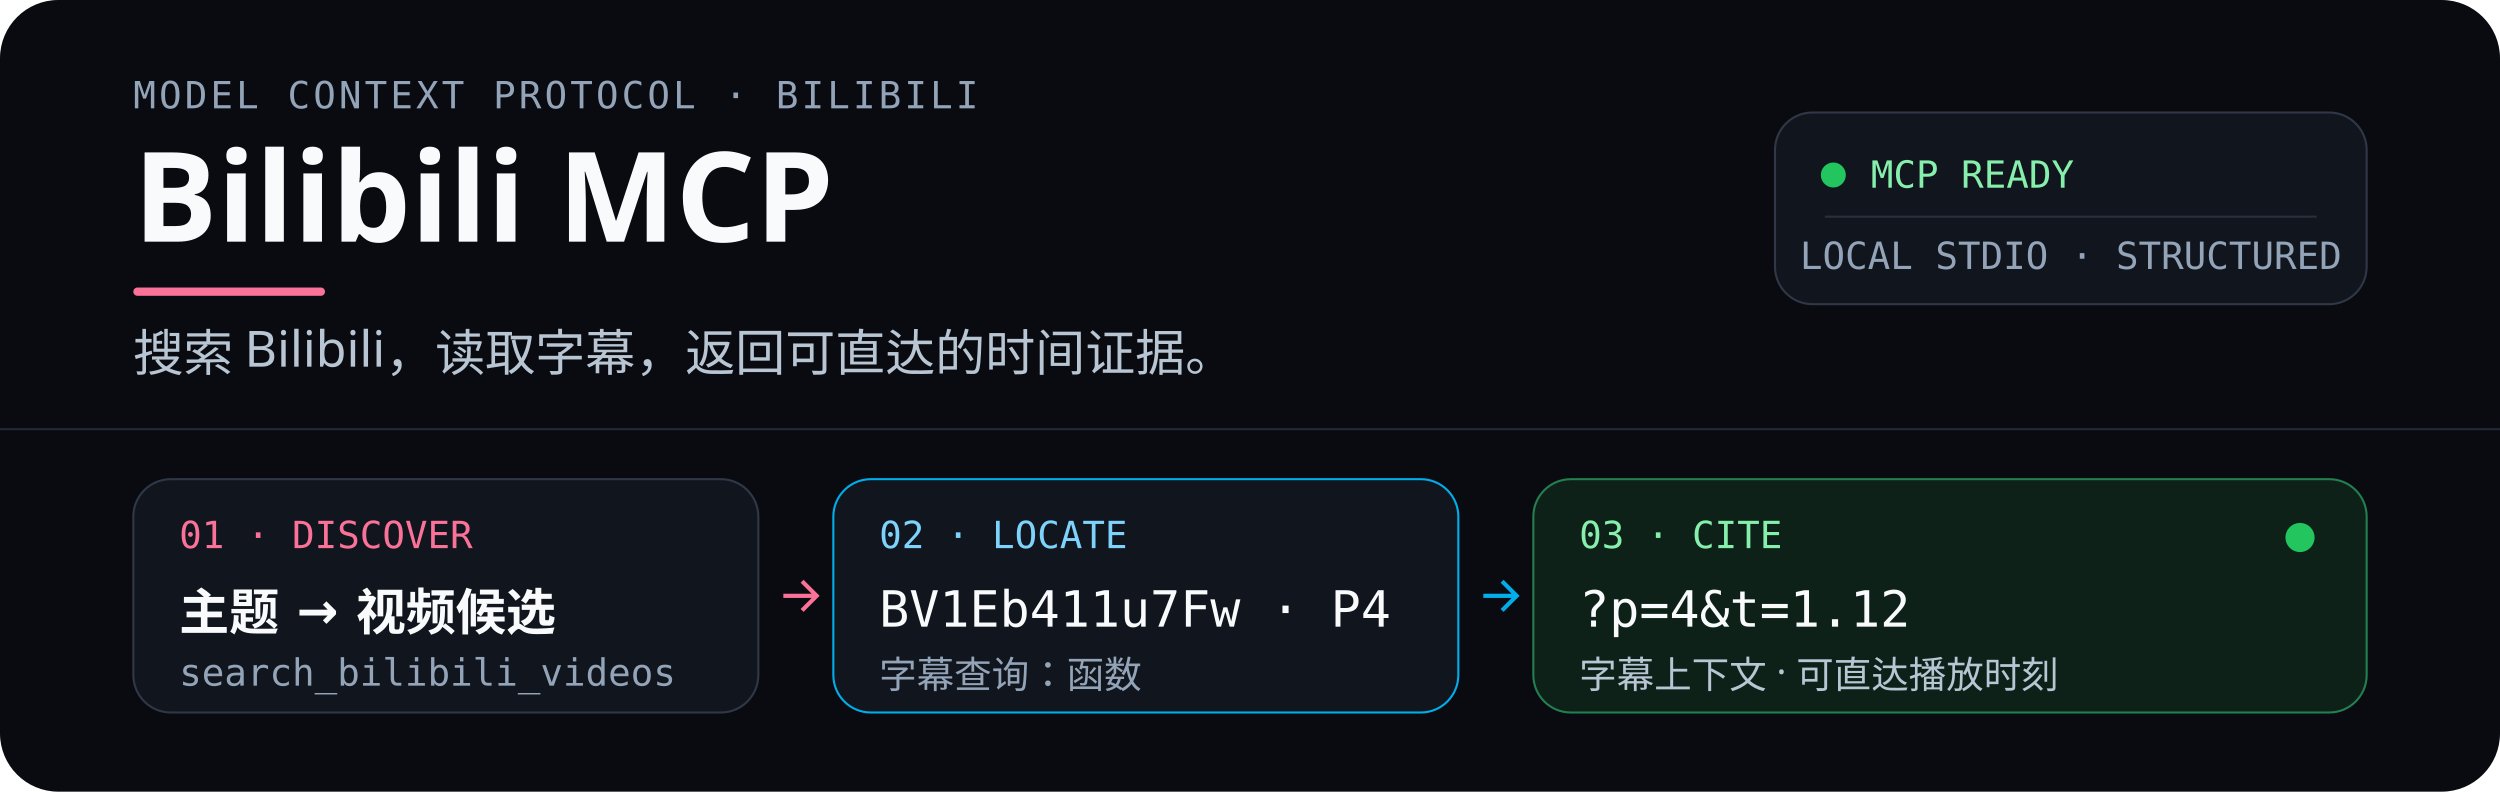
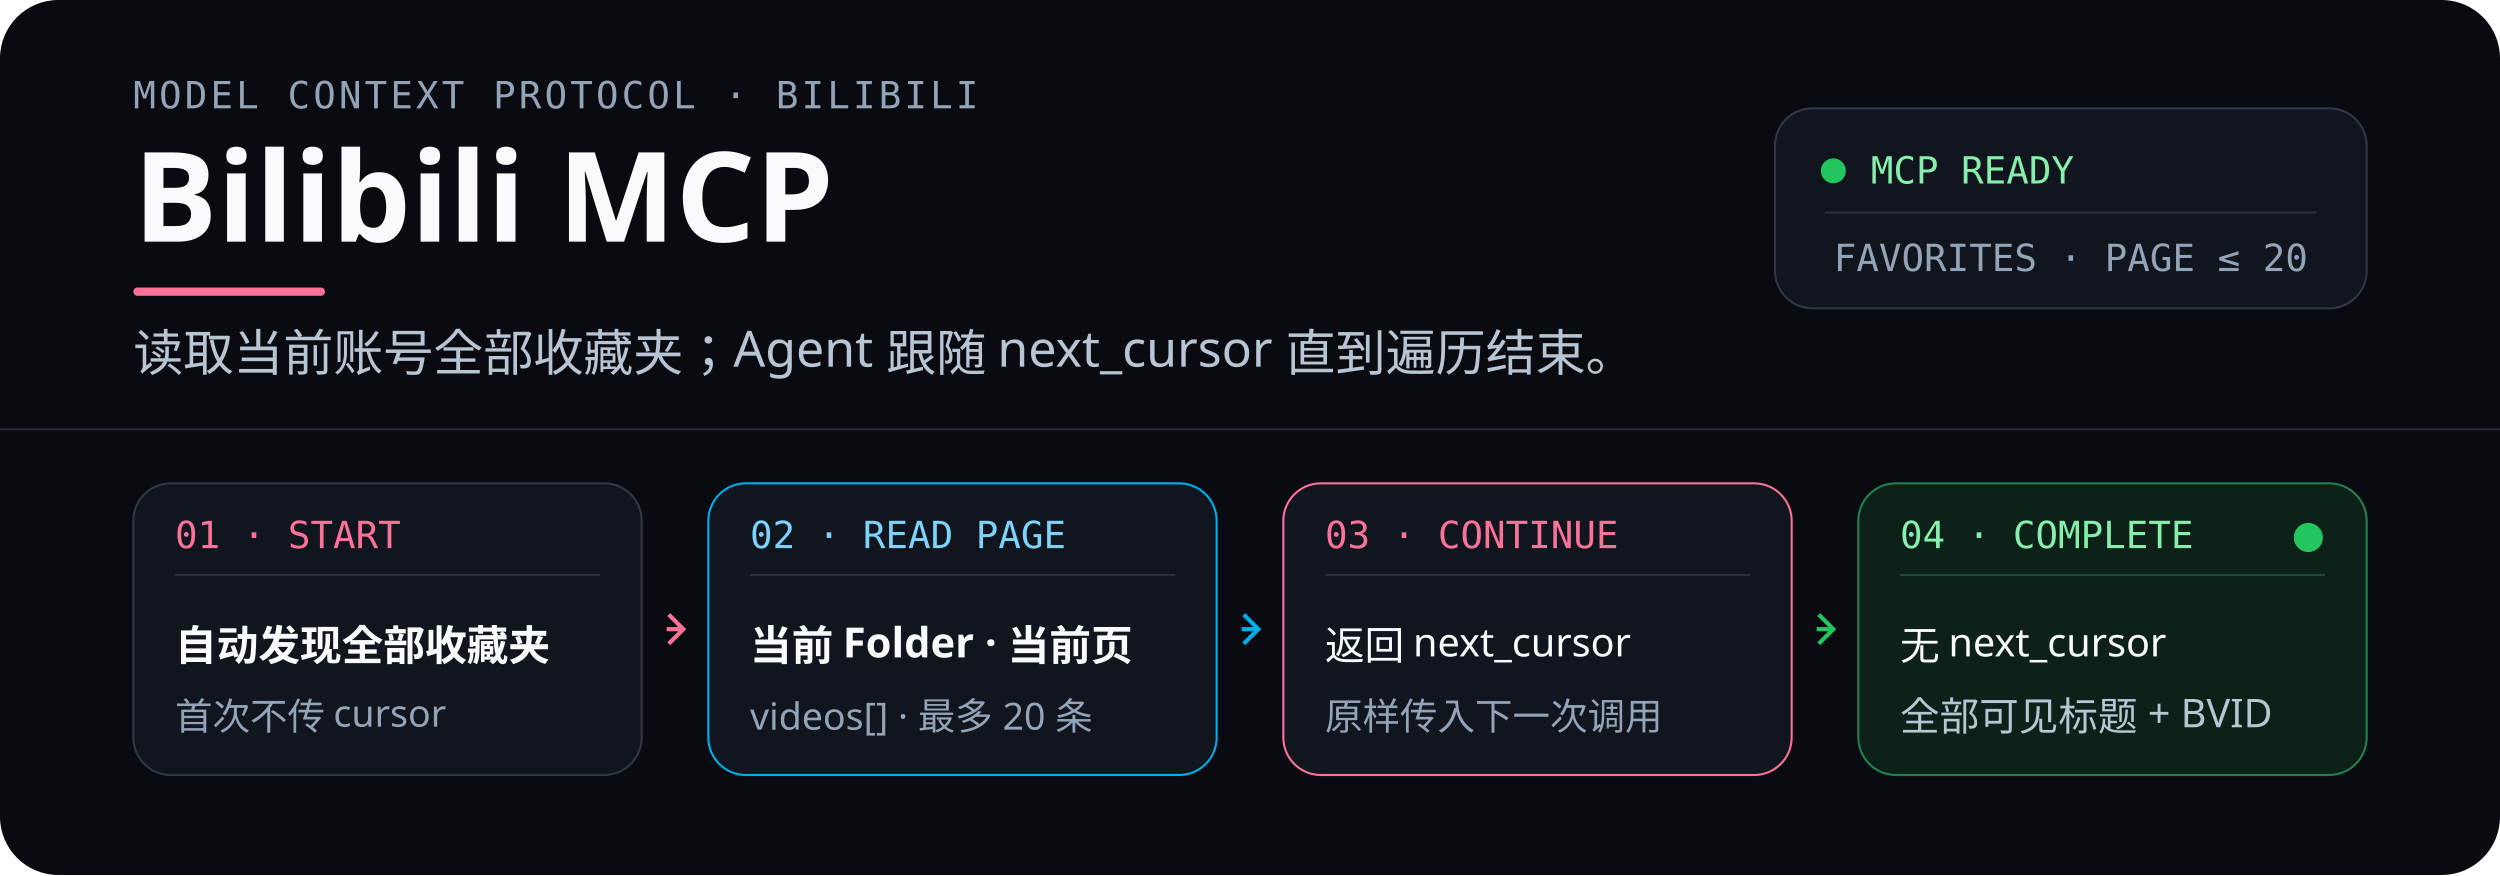
- <svg xmlns="http://www.w3.org/2000/svg" width="1200" height="380" viewBox="0 0 1200 380" role="img" aria-labelledby="title desc">
-   <rect width="1200" height="380" rx="28" fill="#090b10" />
+ <svg xmlns="http://www.w3.org/2000/svg" width="1200" height="420" viewBox="0 0 1200 420" role="img" aria-labelledby="title desc">
+   <rect width="1200" height="420" rx="28" fill="#090b10" />
  <path d="M0 206H1200" stroke="#232936" />
  <g id="title-block">
    <text x="64" y="52" fill="#93a4b8" font-family="Cascadia Mono, Consolas, SFMono-Regular, Menlo, monospace" font-size="18" letter-spacing="1.5">MODEL CONTEXT PROTOCOL · BILIBILI</text>
    <text x="64" y="116" fill="#f8fafc" font-family="Segoe UI, Microsoft YaHei, PingFang SC, sans-serif" font-size="60" font-weight="700">Bilibili MCP</text>
    <rect x="64" y="138" width="92" height="4" rx="2" fill="#fb7299" />
-     <text x="64" y="178" fill="#b8c5d3" font-family="Segoe UI, Microsoft YaHei, PingFang SC, sans-serif" font-size="24">搜索 Bilibili，读取字幕，返回可直达的时间证据。</text>
+     <text x="64" y="178" fill="#b8c5d3" font-family="Segoe UI, Microsoft YaHei, PingFang SC, sans-serif" font-size="24">读取当前账号全部收藏夹；Agent 跟随 next_cursor 直到遍历结束。</text>
  </g>
-   <g id="status" transform="translate(852 54)">
-     <rect width="284" height="92" rx="18" fill="#11151d" stroke="#303746" />
+   <g id="status" transform="translate(852 52)">
+     <rect width="284" height="96" rx="18" fill="#11151d" stroke="#303746" />
    <circle cx="28" cy="30" r="6" fill="#22c55e" />
    <text x="46" y="31" dominant-baseline="middle" fill="#86efac" font-family="Cascadia Mono, Consolas, SFMono-Regular, Menlo, monospace" font-size="18">MCP READY</text>
    <path d="M24 50H260" stroke="#29303c" />
-     <text x="142" y="70" dominant-baseline="middle" text-anchor="middle" fill="#93a4b8" font-family="Cascadia Mono, Consolas, SFMono-Regular, Menlo, monospace" font-size="18">LOCAL STDIO · STRUCTURED</text>
+     <text x="142" y="73" dominant-baseline="middle" text-anchor="middle" fill="#93a4b8" font-family="Cascadia Mono, Consolas, SFMono-Regular, Menlo, monospace" font-size="18">FAVORITES · PAGE ≤ 20</text>
  </g>
-   <g id="evidence-strip" transform="translate(64 230)">
-     <g id="discover">
-       <rect width="300" height="112" rx="18" fill="#11151d" stroke="#303746" />
-       <text x="22" y="28" dominant-baseline="middle" fill="#fb7299" font-family="Cascadia Mono, Consolas, SFMono-Regular, Menlo, monospace" font-size="18">01 · DISCOVER</text>
-       <text x="22" y="64" dominant-baseline="middle" fill="#f8fafc" font-family="Segoe UI, Microsoft YaHei, PingFang SC, sans-serif" font-size="24" font-weight="600">主题 → 视频候选</text>
-       <text x="22" y="94" dominant-baseline="middle" fill="#93a4b8" font-family="Cascadia Mono, Consolas, SFMono-Regular, Menlo, monospace" font-size="18">search_bilibili_videos</text>
+   <g id="favorites-flow" transform="translate(64 232)">
+     <g id="start">
+       <rect width="244" height="140" rx="18" fill="#11151d" stroke="#303746" />
+       <text x="20" y="26" dominant-baseline="middle" fill="#fb7299" font-family="Cascadia Mono, Consolas, SFMono-Regular, Menlo, monospace" font-size="18">01 · START</text>
+       <path d="M20 44H224" stroke="#29303c" />
+       <text x="20" y="78" dominant-baseline="middle" fill="#f8fafc" font-family="Segoe UI, Microsoft YaHei, PingFang SC, sans-serif" font-size="20" font-weight="600">自动发现全部收藏夹</text>
+       <text x="20" y="112" dominant-baseline="middle" fill="#93a4b8" font-family="Segoe UI, Microsoft YaHei, PingFang SC, sans-serif" font-size="18">首次不传 cursor</text>
    </g>
-     <path d="M312 56H328M321 49L328 56L321 63" fill="none" stroke="#fb7299" stroke-width="2" />
-     <g id="locate" transform="translate(336 0)">
-       <rect width="300" height="112" rx="18" fill="#11151d" stroke="#00aeec" />
-       <text x="22" y="28" dominant-baseline="middle" fill="#7dd3fc" font-family="Cascadia Mono, Consolas, SFMono-Regular, Menlo, monospace" font-size="18">02 · LOCATE</text>
-       <text x="22" y="64" dominant-baseline="middle" fill="#f8fafc" font-family="Cascadia Mono, Consolas, SFMono-Regular, Menlo, monospace" font-size="24">BV1Eb411u7Fw · P4</text>
-       <text x="22" y="94" dominant-baseline="middle" fill="#93a4b8" font-family="Segoe UI, Microsoft YaHei, PingFang SC, sans-serif" font-size="18">字幕查询：函数</text>
+     <path d="M256 70H264M257 63L264 70L257 77" fill="none" stroke="#fb7299" stroke-width="2" />
+     <g id="read-page" transform="translate(276 0)">
+       <rect width="244" height="140" rx="18" fill="#11151d" stroke="#00aeec" />
+       <text x="20" y="26" dominant-baseline="middle" fill="#7dd3fc" font-family="Cascadia Mono, Consolas, SFMono-Regular, Menlo, monospace" font-size="18">02 · READ PAGE</text>
+       <path d="M20 44H224" stroke="#29303c" />
+       <text x="20" y="78" dominant-baseline="middle" fill="#f8fafc" font-family="Segoe UI, Microsoft YaHei, PingFang SC, sans-serif" font-size="20" font-weight="600">当前 Folder · 当前页</text>
+       <text x="20" y="112" dominant-baseline="middle" fill="#93a4b8" font-family="Segoe UI, Microsoft YaHei, PingFang SC, sans-serif" font-size="18">videos[] · 最多 20 条</text>
    </g>
-     <path d="M648 56H664M657 49L664 56L657 63" fill="none" stroke="#00aeec" stroke-width="2" />
-     <g id="cite" transform="translate(672 0)">
-       <rect width="400" height="112" rx="18" fill="#0d2118" stroke="#237f50" />
-       <text x="22" y="28" dominant-baseline="middle" fill="#86efac" font-family="Cascadia Mono, Consolas, SFMono-Regular, Menlo, monospace" font-size="18">03 · CITE</text>
-       <text x="22" y="64" dominant-baseline="middle" fill="#f8fafc" font-family="Cascadia Mono, Consolas, SFMono-Regular, Menlo, monospace" font-size="24">?p=4&amp;t=1.12</text>
-       <text x="22" y="94" dominant-baseline="middle" fill="#b8c5d3" font-family="Segoe UI, Microsoft YaHei, PingFang SC, sans-serif" font-size="18">字幕上下文 · 可直达播放时刻</text>
-       <circle cx="368" cy="28" r="7" fill="#22c55e" />
+     <path d="M532 70H540M533 63L540 70L533 77" fill="none" stroke="#00aeec" stroke-width="2" />
+     <g id="continue" transform="translate(552 0)">
+       <rect width="244" height="140" rx="18" fill="#11151d" stroke="#fb7299" />
+       <text x="20" y="26" dominant-baseline="middle" fill="#fb7299" font-family="Cascadia Mono, Consolas, SFMono-Regular, Menlo, monospace" font-size="18">03 · CONTINUE</text>
+       <path d="M20 44H224" stroke="#29303c" />
+       <text x="20" y="78" dominant-baseline="middle" fill="#f8fafc" font-family="Segoe UI, Microsoft YaHei, PingFang SC, sans-serif" font-size="19">返回 next_cursor</text>
+       <text x="20" y="112" dominant-baseline="middle" fill="#93a4b8" font-family="Segoe UI, Microsoft YaHei, PingFang SC, sans-serif" font-size="18">原样传入下一次调用</text>
+     </g>
+     <path d="M808 70H816M809 63L816 70L809 77" fill="none" stroke="#22c55e" stroke-width="2" />
+     <g id="complete" transform="translate(828 0)">
+       <rect width="244" height="140" rx="18" fill="#0d2118" stroke="#237f50" />
+       <text x="20" y="26" dominant-baseline="middle" fill="#86efac" font-family="Cascadia Mono, Consolas, SFMono-Regular, Menlo, monospace" font-size="18">04 · COMPLETE</text>
+       <circle cx="216" cy="26" r="7" fill="#22c55e" />
+       <path d="M20 44H224" stroke="#244a37" />
+       <text x="20" y="78" dominant-baseline="middle" fill="#f8fafc" font-family="Segoe UI, Microsoft YaHei, PingFang SC, sans-serif" font-size="19">无 next_cursor</text>
+       <text x="20" y="112" dominant-baseline="middle" fill="#b8c5d3" font-family="Segoe UI, Microsoft YaHei, PingFang SC, sans-serif" font-size="19">全部可见标题 + BVID</text>
    </g>
  </g>
</svg>
